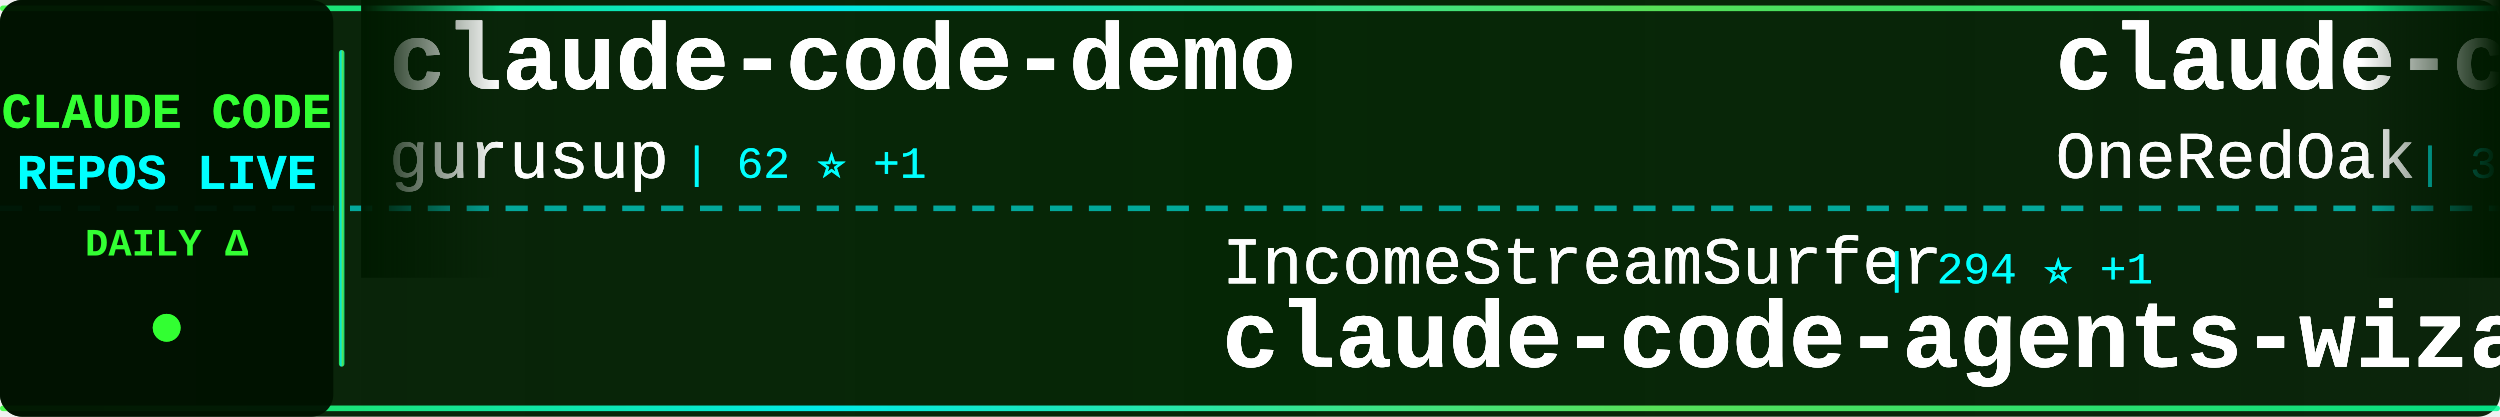
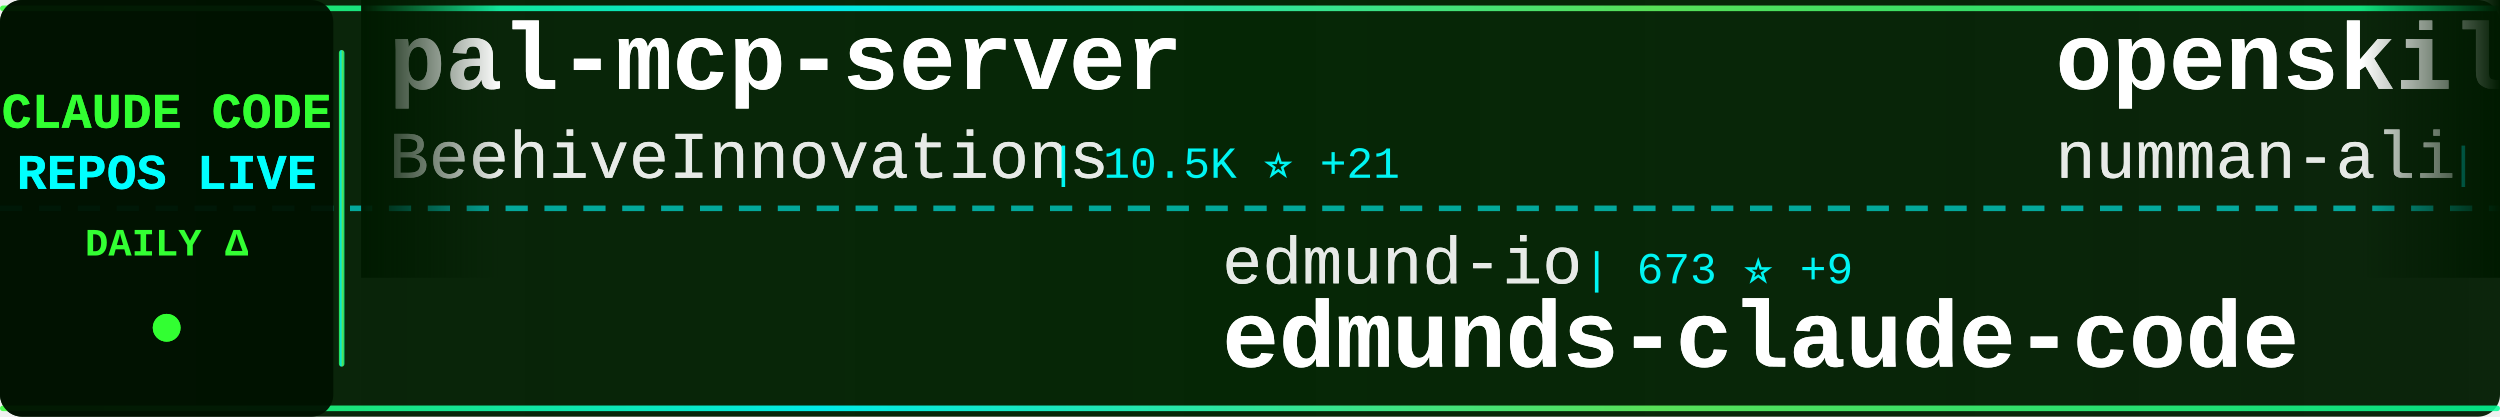
<svg xmlns="http://www.w3.org/2000/svg" width="900" height="150">
  <defs>
    <linearGradient id="tickerBg" x1="0%" y1="0%" x2="100%" y2="0%">
      <stop offset="0%" style="stop-color:#001a00;stop-opacity:0.95" />
      <stop offset="50%" style="stop-color:#002200;stop-opacity:0.98" />
      <stop offset="100%" style="stop-color:#001a00;stop-opacity:0.95" />
    </linearGradient>
    <linearGradient id="borderGrad" x1="0%" y1="0%" x2="100%" y2="0%">
      <stop offset="0%" style="stop-color:#33ff33;stop-opacity:0.85">
        <animate attributeName="stop-opacity" values="0.85;1;0.85" dur="2s" repeatCount="indefinite" />
      </stop>
      <stop offset="33%" style="stop-color:#00ffff;stop-opacity:0.9">
        <animate attributeName="stop-opacity" values="0.9;1;0.9" dur="2.2s" repeatCount="indefinite" />
      </stop>
      <stop offset="66%" style="stop-color:#66ff66;stop-opacity:0.85">
        <animate attributeName="stop-opacity" values="0.85;1;0.85" dur="1.8s" repeatCount="indefinite" />
      </stop>
      <stop offset="100%" style="stop-color:#00ff99;stop-opacity:0.85">
        <animate attributeName="stop-opacity" values="0.85;1;0.85" dur="2s" repeatCount="indefinite" />
      </stop>
    </linearGradient>
    <filter id="textGlow">
      <feGaussianBlur stdDeviation="0.2" result="coloredBlur" />
      <feMerge>
        <feMergeNode in="coloredBlur" />
        <feMergeNode in="SourceGraphic" />
      </feMerge>
    </filter>
    <filter id="metricGlow">
      <feGaussianBlur stdDeviation="0.2" result="coloredBlur" />
      <feMerge>
        <feMergeNode in="coloredBlur" />
        <feMergeNode in="SourceGraphic" />
      </feMerge>
    </filter>
    <linearGradient id="leftFade" x1="0%" y1="0%" x2="100%" y2="0%">
      <stop offset="0%" style="stop-color:#001a00;stop-opacity:1" />
      <stop offset="100%" style="stop-color:#001a00;stop-opacity:0" />
    </linearGradient>
    <linearGradient id="rightFade" x1="0%" y1="0%" x2="100%" y2="0%">
      <stop offset="0%" style="stop-color:#001a00;stop-opacity:0" />
      <stop offset="100%" style="stop-color:#001a00;stop-opacity:1" />
    </linearGradient>
  </defs>
  <rect width="900" height="150" fill="url(#tickerBg)" rx="8" />
  <rect x="0" y="2" width="900" height="2" fill="url(#borderGrad)" rx="1" />
  <rect x="0" y="146" width="900" height="2" fill="url(#borderGrad)" rx="1" />
  <line x1="0" y1="75" x2="900" y2="75" stroke="#00ffff" stroke-width="2" stroke-dasharray="8 6" opacity="0.6" />
  <rect x="0" y="0" width="120" height="150" fill="#001100" opacity="0.95" rx="8" />
  <text x="60" y="46" font-family="'Courier New', monospace" font-size="18" font-weight="bold" fill="#33ff33" text-anchor="middle" filter="url(#textGlow)">
    CLAUDE CODE
  </text>
  <text x="60" y="68" font-family="'Courier New', monospace" font-size="18" font-weight="bold" fill="#00ffff" text-anchor="middle" filter="url(#textGlow)">
    REPOS LIVE
  </text>
  <text x="60" y="92" font-family="'Courier New', monospace" font-size="14" font-weight="bold" fill="#33ff33" text-anchor="middle">
    DAILY Δ
  </text>
  <circle cx="60" cy="118" r="5" fill="#33ff33" filter="url(#metricGlow)">
    <animate attributeName="r" values="4;6;4" dur="1.5s" repeatCount="indefinite" />
    <animate attributeName="opacity" values="0.6;1;0.6" dur="1.5s" repeatCount="indefinite" />
  </circle>
  <rect x="122" y="18" width="2" height="114" fill="url(#borderGrad)" rx="1" />
  <clipPath id="tickerClip">
    <rect x="130" y="0" width="770" height="150" />
  </clipPath>
  <g clip-path="url(#tickerClip)">
-     <g id="tickerItems1">
+     <g id="tickerItems">
      <animateTransform attributeName="transform" attributeType="XML" type="translate" from="0 0" to="-3000 0" dur="54s" repeatCount="indefinite" />
      <g transform="translate(0, 0)">
-         <text x="140" y="32" font-family="'Courier New', monospace" font-size="34" font-weight="bold" fill="#ffffff" filter="url(#textGlow)">claude-code-demo</text>
-         <text x="140" y="64" font-family="'Courier New', monospace" font-size="24" font-weight="normal" fill="#ffffff" opacity="0.9" filter="url(#textGlow)">gurusup</text>
-         <text x="246" y="64" font-family="'Courier New', monospace" font-size="16" font-weight="normal" fill="#00ffff" opacity="0.95"> | 62 ⭐ +1</text>
+         <text x="140" y="32" font-family="'Courier New', monospace" font-size="34" font-weight="bold" fill="#ffffff" filter="url(#textGlow)">pal-mcp-server</text>
+         <text x="140" y="64" font-family="'Courier New', monospace" font-size="24" font-weight="normal" fill="#ffffff" opacity="0.9" filter="url(#textGlow)">BeehiveInnovations</text>
+         <text x="378" y="64" font-family="'Courier New', monospace" font-size="16" font-weight="normal" fill="#00ffff" opacity="0.95"> | 10.5K ⭐ +21</text>
      </g>
      <g transform="translate(300, 0)">
-         <text x="140" y="102" font-family="'Courier New', monospace" font-size="24" font-weight="normal" fill="#ffffff" opacity="0.9" filter="url(#textGlow)">IncomeStreamSurfer</text>
-         <text x="378" y="102" font-family="'Courier New', monospace" font-size="16" font-weight="normal" fill="#00ffff" opacity="0.95"> | 294 ⭐ +1</text>
-         <text x="140" y="132" font-family="'Courier New', monospace" font-size="34" font-weight="bold" fill="#ffffff" filter="url(#textGlow)">claude-code-agents-wizar...</text>
+         <text x="140" y="102" font-family="'Courier New', monospace" font-size="24" font-weight="normal" fill="#ffffff" opacity="0.9" filter="url(#textGlow)">edmund-io</text>
+         <text x="270" y="102" font-family="'Courier New', monospace" font-size="16" font-weight="normal" fill="#00ffff" opacity="0.95"> | 673 ⭐ +9</text>
+         <text x="140" y="132" font-family="'Courier New', monospace" font-size="34" font-weight="bold" fill="#ffffff" filter="url(#textGlow)">edmunds-claude-code</text>
      </g>
      <g transform="translate(600, 0)">
-         <text x="140" y="32" font-family="'Courier New', monospace" font-size="34" font-weight="bold" fill="#ffffff" filter="url(#textGlow)">claude-code-workflows</text>
-         <text x="140" y="64" font-family="'Courier New', monospace" font-size="24" font-weight="normal" fill="#ffffff" opacity="0.9" filter="url(#textGlow)">OneRedOak</text>
-         <text x="270" y="64" font-family="'Courier New', monospace" font-size="16" font-weight="normal" fill="#00ffff" opacity="0.95"> | 3.3K ⭐ +5</text>
+         <text x="140" y="32" font-family="'Courier New', monospace" font-size="34" font-weight="bold" fill="#ffffff" filter="url(#textGlow)">openskills</text>
+         <text x="140" y="64" font-family="'Courier New', monospace" font-size="24" font-weight="normal" fill="#ffffff" opacity="0.9" filter="url(#textGlow)">numman-ali</text>
+         <text x="282" y="64" font-family="'Courier New', monospace" font-size="16" font-weight="normal" fill="#00ffff" opacity="0.95"> | 2.6K ⭐ +316</text>
      </g>
      <g transform="translate(900, 0)">
-         <text x="140" y="102" font-family="'Courier New', monospace" font-size="24" font-weight="normal" fill="#ffffff" opacity="0.9" filter="url(#textGlow)">diet103</text>
-         <text x="246" y="102" font-family="'Courier New', monospace" font-size="16" font-weight="normal" fill="#00ffff" opacity="0.95"> | 7.7K ⭐ +22</text>
-         <text x="140" y="132" font-family="'Courier New', monospace" font-size="34" font-weight="bold" fill="#ffffff" filter="url(#textGlow)">claude-code-infrastructu...</text>
+         <text x="140" y="102" font-family="'Courier New', monospace" font-size="24" font-weight="normal" fill="#ffffff" opacity="0.9" filter="url(#textGlow)">ComposioHQ</text>
+         <text x="282" y="102" font-family="'Courier New', monospace" font-size="16" font-weight="normal" fill="#00ffff" opacity="0.95"> | 7.5K ⭐ +81</text>
+         <text x="140" y="132" font-family="'Courier New', monospace" font-size="34" font-weight="bold" fill="#ffffff" filter="url(#textGlow)">awesome-claude-skills</text>
      </g>
      <g transform="translate(1200, 0)">
-         <text x="140" y="32" font-family="'Courier New', monospace" font-size="34" font-weight="bold" fill="#ffffff" filter="url(#textGlow)">claude-code-sub-agents</text>
-         <text x="140" y="64" font-family="'Courier New', monospace" font-size="24" font-weight="normal" fill="#ffffff" opacity="0.9" filter="url(#textGlow)">lst97</text>
-         <text x="222" y="64" font-family="'Courier New', monospace" font-size="16" font-weight="normal" fill="#00ffff" opacity="0.95"> | 1.2K ⭐ +3</text>
+         <text x="140" y="32" font-family="'Courier New', monospace" font-size="34" font-weight="bold" fill="#ffffff" filter="url(#textGlow)">agents</text>
+         <text x="140" y="64" font-family="'Courier New', monospace" font-size="24" font-weight="normal" fill="#ffffff" opacity="0.9" filter="url(#textGlow)">wshobson</text>
+         <text x="258" y="64" font-family="'Courier New', monospace" font-size="16" font-weight="normal" fill="#00ffff" opacity="0.95"> | 22.8K ⭐ +92</text>
      </g>
      <g transform="translate(1500, 0)">
-         <text x="140" y="102" font-family="'Courier New', monospace" font-size="24" font-weight="normal" fill="#ffffff" opacity="0.9" filter="url(#textGlow)">davepoon</text>
-         <text x="258" y="102" font-family="'Courier New', monospace" font-size="16" font-weight="normal" fill="#00ffff" opacity="0.95"> | 2.1K ⭐ +6</text>
-         <text x="140" y="132" font-family="'Courier New', monospace" font-size="34" font-weight="bold" fill="#ffffff" filter="url(#textGlow)">claude-code-subagents-co...</text>
+         <text x="140" y="102" font-family="'Courier New', monospace" font-size="24" font-weight="normal" fill="#ffffff" opacity="0.9" filter="url(#textGlow)">wasabeef</text>
+         <text x="258" y="102" font-family="'Courier New', monospace" font-size="16" font-weight="normal" fill="#00ffff" opacity="0.95"> | 877 ⭐ +2</text>
+         <text x="140" y="132" font-family="'Courier New', monospace" font-size="34" font-weight="bold" fill="#ffffff" filter="url(#textGlow)">claude-code-cookbook</text>
      </g>
      <g transform="translate(1800, 0)">
-         <text x="140" y="32" font-family="'Courier New', monospace" font-size="34" font-weight="bold" fill="#ffffff" filter="url(#textGlow)">claude-code-viewer</text>
-         <text x="140" y="64" font-family="'Courier New', monospace" font-size="24" font-weight="normal" fill="#ffffff" opacity="0.9" filter="url(#textGlow)">d-kimuson</text>
-         <text x="270" y="64" font-family="'Courier New', monospace" font-size="16" font-weight="normal" fill="#00ffff" opacity="0.95"> | 689 ⭐ +4</text>
+         <text x="140" y="32" font-family="'Courier New', monospace" font-size="34" font-weight="bold" fill="#ffffff" filter="url(#textGlow)">claude_code_agent_farm</text>
+         <text x="140" y="64" font-family="'Courier New', monospace" font-size="24" font-weight="normal" fill="#ffffff" opacity="0.9" filter="url(#textGlow)">Dicklesworthstone</text>
+         <text x="366" y="64" font-family="'Courier New', monospace" font-size="16" font-weight="normal" fill="#00ffff" opacity="0.95"> | 596 ⭐ +1</text>
      </g>
      <g transform="translate(2100, 0)">
-         <text x="140" y="102" font-family="'Courier New', monospace" font-size="24" font-weight="normal" fill="#ffffff" opacity="0.9" filter="url(#textGlow)">MadAppGang</text>
-         <text x="282" y="102" font-family="'Courier New', monospace" font-size="16" font-weight="normal" fill="#00ffff" opacity="0.95"> | 172 ⭐ +1</text>
-         <text x="140" y="132" font-family="'Courier New', monospace" font-size="34" font-weight="bold" fill="#ffffff" filter="url(#textGlow)">claude-code</text>
+         <text x="140" y="102" font-family="'Courier New', monospace" font-size="24" font-weight="normal" fill="#ffffff" opacity="0.9" filter="url(#textGlow)">fuergaosi233</text>
+         <text x="306" y="102" font-family="'Courier New', monospace" font-size="16" font-weight="normal" fill="#00ffff" opacity="0.95"> | 1.8K ⭐ +4</text>
+         <text x="140" y="132" font-family="'Courier New', monospace" font-size="34" font-weight="bold" fill="#ffffff" filter="url(#textGlow)">claude-code-proxy</text>
      </g>
      <g transform="translate(2400, 0)">
-         <text x="140" y="32" font-family="'Courier New', monospace" font-size="34" font-weight="bold" fill="#ffffff" filter="url(#textGlow)">cc</text>
-         <text x="140" y="64" font-family="'Courier New', monospace" font-size="24" font-weight="normal" fill="#ffffff" opacity="0.9" filter="url(#textGlow)">kn1026</text>
-         <text x="234" y="64" font-family="'Courier New', monospace" font-size="16" font-weight="normal" fill="#00ffff" opacity="0.95"> | 696 ⭐</text>
+         <text x="140" y="32" font-family="'Courier New', monospace" font-size="34" font-weight="bold" fill="#ffffff" filter="url(#textGlow)">vibe-coding</text>
+         <text x="140" y="64" font-family="'Courier New', monospace" font-size="24" font-weight="normal" fill="#ffffff" opacity="0.9" filter="url(#textGlow)">EnzeD</text>
+         <text x="222" y="64" font-family="'Courier New', monospace" font-size="16" font-weight="normal" fill="#00ffff" opacity="0.95"> | 2.8K ⭐ +51</text>
      </g>
      <g transform="translate(2700, 0)">
-         <text x="140" y="102" font-family="'Courier New', monospace" font-size="24" font-weight="normal" fill="#ffffff" opacity="0.9" filter="url(#textGlow)">anthropics</text>
-         <text x="282" y="102" font-family="'Courier New', monospace" font-size="16" font-weight="normal" fill="#00ffff" opacity="0.95"> | 21.1K ⭐ +276</text>
-         <text x="140" y="132" font-family="'Courier New', monospace" font-size="34" font-weight="bold" fill="#ffffff" filter="url(#textGlow)">skills</text>
+         <text x="140" y="102" font-family="'Courier New', monospace" font-size="24" font-weight="normal" fill="#ffffff" opacity="0.9" filter="url(#textGlow)">musistudio</text>
+         <text x="282" y="102" font-family="'Courier New', monospace" font-size="16" font-weight="normal" fill="#00ffff" opacity="0.95"> | 23.4K ⭐ +55</text>
+         <text x="140" y="132" font-family="'Courier New', monospace" font-size="34" font-weight="bold" fill="#ffffff" filter="url(#textGlow)">claude-code-router</text>
      </g>
-     </g>
-     <g id="tickerItems2">
-       <animateTransform attributeName="transform" attributeType="XML" type="translate" from="3000 0" to="0 0" dur="54s" repeatCount="indefinite" />
-       <g transform="translate(0, 0)">
-         <text x="140" y="32" font-family="'Courier New', monospace" font-size="34" font-weight="bold" fill="#ffffff" filter="url(#textGlow)">claude-code-demo</text>
-         <text x="140" y="64" font-family="'Courier New', monospace" font-size="24" font-weight="normal" fill="#ffffff" opacity="0.9" filter="url(#textGlow)">gurusup</text>
-         <text x="246" y="64" font-family="'Courier New', monospace" font-size="16" font-weight="normal" fill="#00ffff" opacity="0.95"> | 62 ⭐ +1</text>
+       <g transform="translate(3000, 0)">
+         <text x="140" y="32" font-family="'Courier New', monospace" font-size="34" font-weight="bold" fill="#ffffff" filter="url(#textGlow)">pal-mcp-server</text>
+         <text x="140" y="64" font-family="'Courier New', monospace" font-size="24" font-weight="normal" fill="#ffffff" opacity="0.9" filter="url(#textGlow)">BeehiveInnovations</text>
+         <text x="378" y="64" font-family="'Courier New', monospace" font-size="16" font-weight="normal" fill="#00ffff" opacity="0.95"> | 10.5K ⭐ +21</text>
      </g>
-       <g transform="translate(300, 0)">
-         <text x="140" y="102" font-family="'Courier New', monospace" font-size="24" font-weight="normal" fill="#ffffff" opacity="0.9" filter="url(#textGlow)">IncomeStreamSurfer</text>
-         <text x="378" y="102" font-family="'Courier New', monospace" font-size="16" font-weight="normal" fill="#00ffff" opacity="0.95"> | 294 ⭐ +1</text>
-         <text x="140" y="132" font-family="'Courier New', monospace" font-size="34" font-weight="bold" fill="#ffffff" filter="url(#textGlow)">claude-code-agents-wizar...</text>
+       <g transform="translate(3300, 0)">
+         <text x="140" y="102" font-family="'Courier New', monospace" font-size="24" font-weight="normal" fill="#ffffff" opacity="0.9" filter="url(#textGlow)">edmund-io</text>
+         <text x="270" y="102" font-family="'Courier New', monospace" font-size="16" font-weight="normal" fill="#00ffff" opacity="0.95"> | 673 ⭐ +9</text>
+         <text x="140" y="132" font-family="'Courier New', monospace" font-size="34" font-weight="bold" fill="#ffffff" filter="url(#textGlow)">edmunds-claude-code</text>
      </g>
-       <g transform="translate(600, 0)">
-         <text x="140" y="32" font-family="'Courier New', monospace" font-size="34" font-weight="bold" fill="#ffffff" filter="url(#textGlow)">claude-code-workflows</text>
-         <text x="140" y="64" font-family="'Courier New', monospace" font-size="24" font-weight="normal" fill="#ffffff" opacity="0.9" filter="url(#textGlow)">OneRedOak</text>
-         <text x="270" y="64" font-family="'Courier New', monospace" font-size="16" font-weight="normal" fill="#00ffff" opacity="0.95"> | 3.3K ⭐ +5</text>
+       <g transform="translate(3600, 0)">
+         <text x="140" y="32" font-family="'Courier New', monospace" font-size="34" font-weight="bold" fill="#ffffff" filter="url(#textGlow)">openskills</text>
+         <text x="140" y="64" font-family="'Courier New', monospace" font-size="24" font-weight="normal" fill="#ffffff" opacity="0.9" filter="url(#textGlow)">numman-ali</text>
+         <text x="282" y="64" font-family="'Courier New', monospace" font-size="16" font-weight="normal" fill="#00ffff" opacity="0.95"> | 2.6K ⭐ +316</text>
      </g>
-       <g transform="translate(900, 0)">
-         <text x="140" y="102" font-family="'Courier New', monospace" font-size="24" font-weight="normal" fill="#ffffff" opacity="0.9" filter="url(#textGlow)">diet103</text>
-         <text x="246" y="102" font-family="'Courier New', monospace" font-size="16" font-weight="normal" fill="#00ffff" opacity="0.95"> | 7.7K ⭐ +22</text>
-         <text x="140" y="132" font-family="'Courier New', monospace" font-size="34" font-weight="bold" fill="#ffffff" filter="url(#textGlow)">claude-code-infrastructu...</text>
-       </g>
-       <g transform="translate(1200, 0)">
-         <text x="140" y="32" font-family="'Courier New', monospace" font-size="34" font-weight="bold" fill="#ffffff" filter="url(#textGlow)">claude-code-sub-agents</text>
-         <text x="140" y="64" font-family="'Courier New', monospace" font-size="24" font-weight="normal" fill="#ffffff" opacity="0.9" filter="url(#textGlow)">lst97</text>
-         <text x="222" y="64" font-family="'Courier New', monospace" font-size="16" font-weight="normal" fill="#00ffff" opacity="0.95"> | 1.2K ⭐ +3</text>
-       </g>
-       <g transform="translate(1500, 0)">
-         <text x="140" y="102" font-family="'Courier New', monospace" font-size="24" font-weight="normal" fill="#ffffff" opacity="0.9" filter="url(#textGlow)">davepoon</text>
-         <text x="258" y="102" font-family="'Courier New', monospace" font-size="16" font-weight="normal" fill="#00ffff" opacity="0.95"> | 2.1K ⭐ +6</text>
-         <text x="140" y="132" font-family="'Courier New', monospace" font-size="34" font-weight="bold" fill="#ffffff" filter="url(#textGlow)">claude-code-subagents-co...</text>
-       </g>
-       <g transform="translate(1800, 0)">
-         <text x="140" y="32" font-family="'Courier New', monospace" font-size="34" font-weight="bold" fill="#ffffff" filter="url(#textGlow)">claude-code-viewer</text>
-         <text x="140" y="64" font-family="'Courier New', monospace" font-size="24" font-weight="normal" fill="#ffffff" opacity="0.9" filter="url(#textGlow)">d-kimuson</text>
-         <text x="270" y="64" font-family="'Courier New', monospace" font-size="16" font-weight="normal" fill="#00ffff" opacity="0.95"> | 689 ⭐ +4</text>
-       </g>
-       <g transform="translate(2100, 0)">
-         <text x="140" y="102" font-family="'Courier New', monospace" font-size="24" font-weight="normal" fill="#ffffff" opacity="0.9" filter="url(#textGlow)">MadAppGang</text>
-         <text x="282" y="102" font-family="'Courier New', monospace" font-size="16" font-weight="normal" fill="#00ffff" opacity="0.95"> | 172 ⭐ +1</text>
-         <text x="140" y="132" font-family="'Courier New', monospace" font-size="34" font-weight="bold" fill="#ffffff" filter="url(#textGlow)">claude-code</text>
-       </g>
-       <g transform="translate(2400, 0)">
-         <text x="140" y="32" font-family="'Courier New', monospace" font-size="34" font-weight="bold" fill="#ffffff" filter="url(#textGlow)">cc</text>
-         <text x="140" y="64" font-family="'Courier New', monospace" font-size="24" font-weight="normal" fill="#ffffff" opacity="0.9" filter="url(#textGlow)">kn1026</text>
-         <text x="234" y="64" font-family="'Courier New', monospace" font-size="16" font-weight="normal" fill="#00ffff" opacity="0.95"> | 696 ⭐</text>
-       </g>
-       <g transform="translate(2700, 0)">
-         <text x="140" y="102" font-family="'Courier New', monospace" font-size="24" font-weight="normal" fill="#ffffff" opacity="0.9" filter="url(#textGlow)">anthropics</text>
-         <text x="282" y="102" font-family="'Courier New', monospace" font-size="16" font-weight="normal" fill="#00ffff" opacity="0.95"> | 21.1K ⭐ +276</text>
-         <text x="140" y="132" font-family="'Courier New', monospace" font-size="34" font-weight="bold" fill="#ffffff" filter="url(#textGlow)">skills</text>
+       <g transform="translate(3900, 0)">
+         <text x="140" y="102" font-family="'Courier New', monospace" font-size="24" font-weight="normal" fill="#ffffff" opacity="0.9" filter="url(#textGlow)">ComposioHQ</text>
+         <text x="282" y="102" font-family="'Courier New', monospace" font-size="16" font-weight="normal" fill="#00ffff" opacity="0.95"> | 7.5K ⭐ +81</text>
+         <text x="140" y="132" font-family="'Courier New', monospace" font-size="34" font-weight="bold" fill="#ffffff" filter="url(#textGlow)">awesome-claude-skills</text>
      </g>
    </g>
  </g>
  <rect x="130" y="0" width="50" height="100" fill="url(#leftFade)" />
  <rect x="850" y="0" width="50" height="100" fill="url(#rightFade)" />
</svg>
